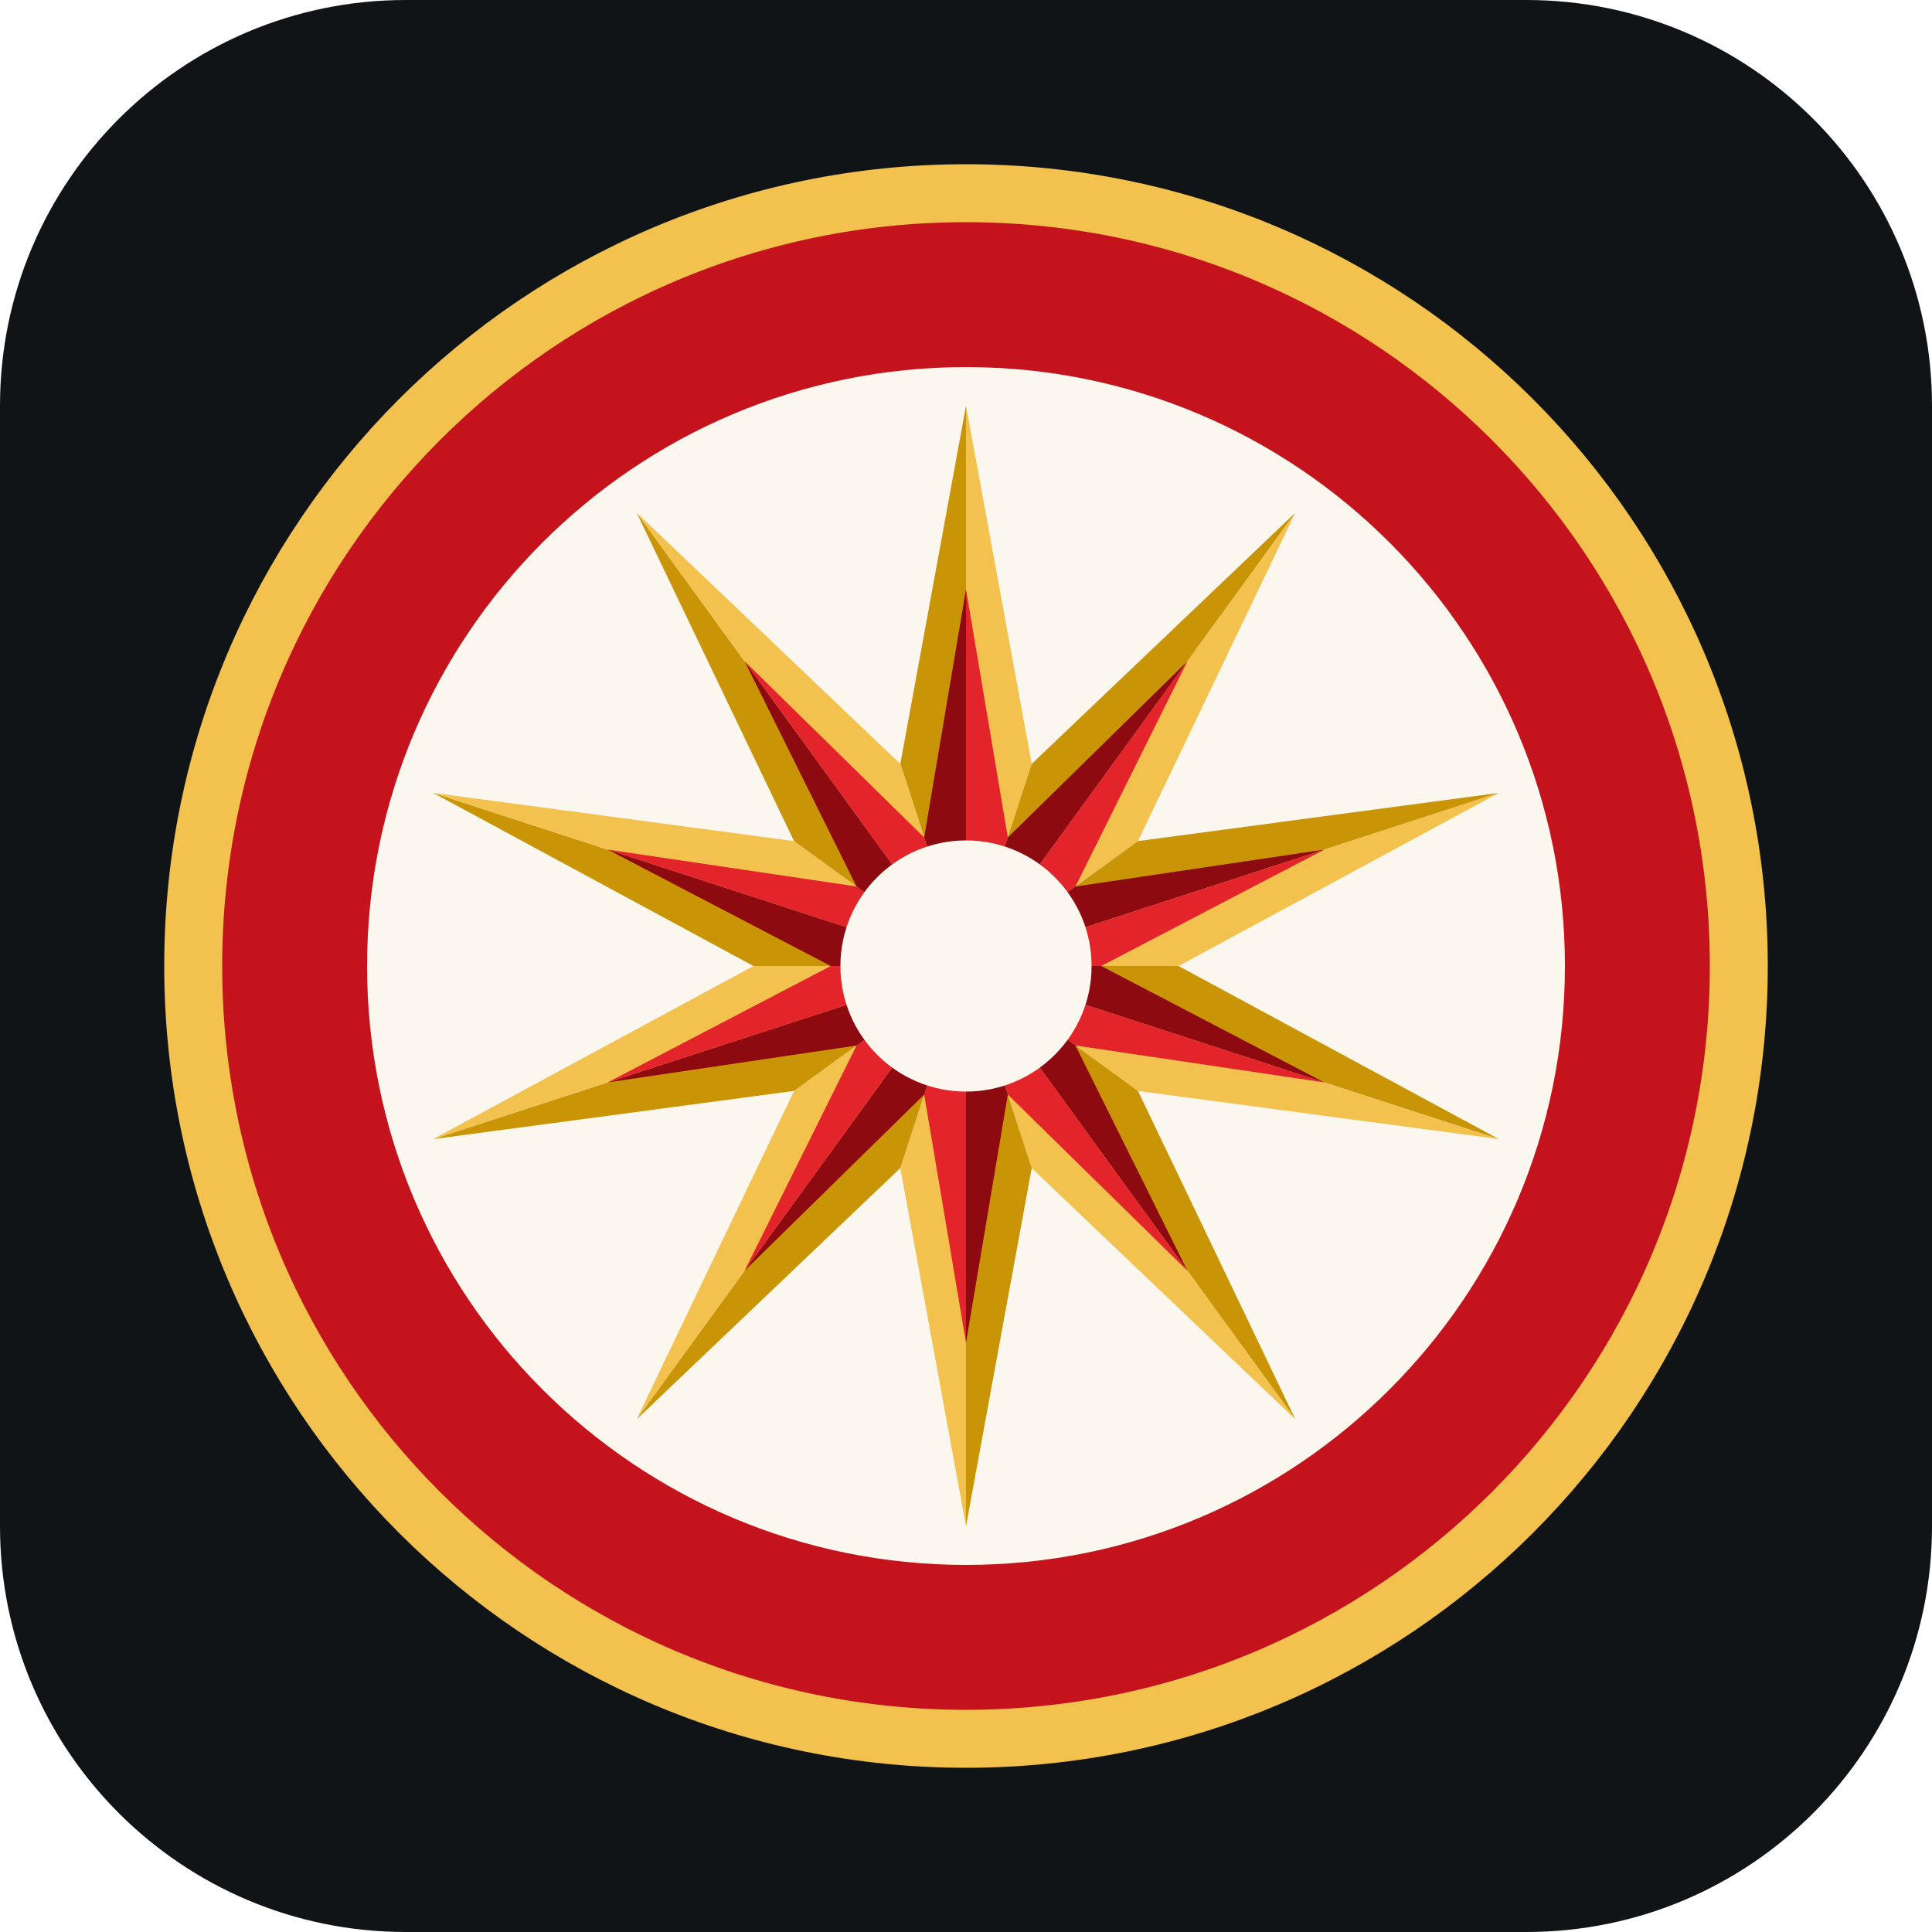
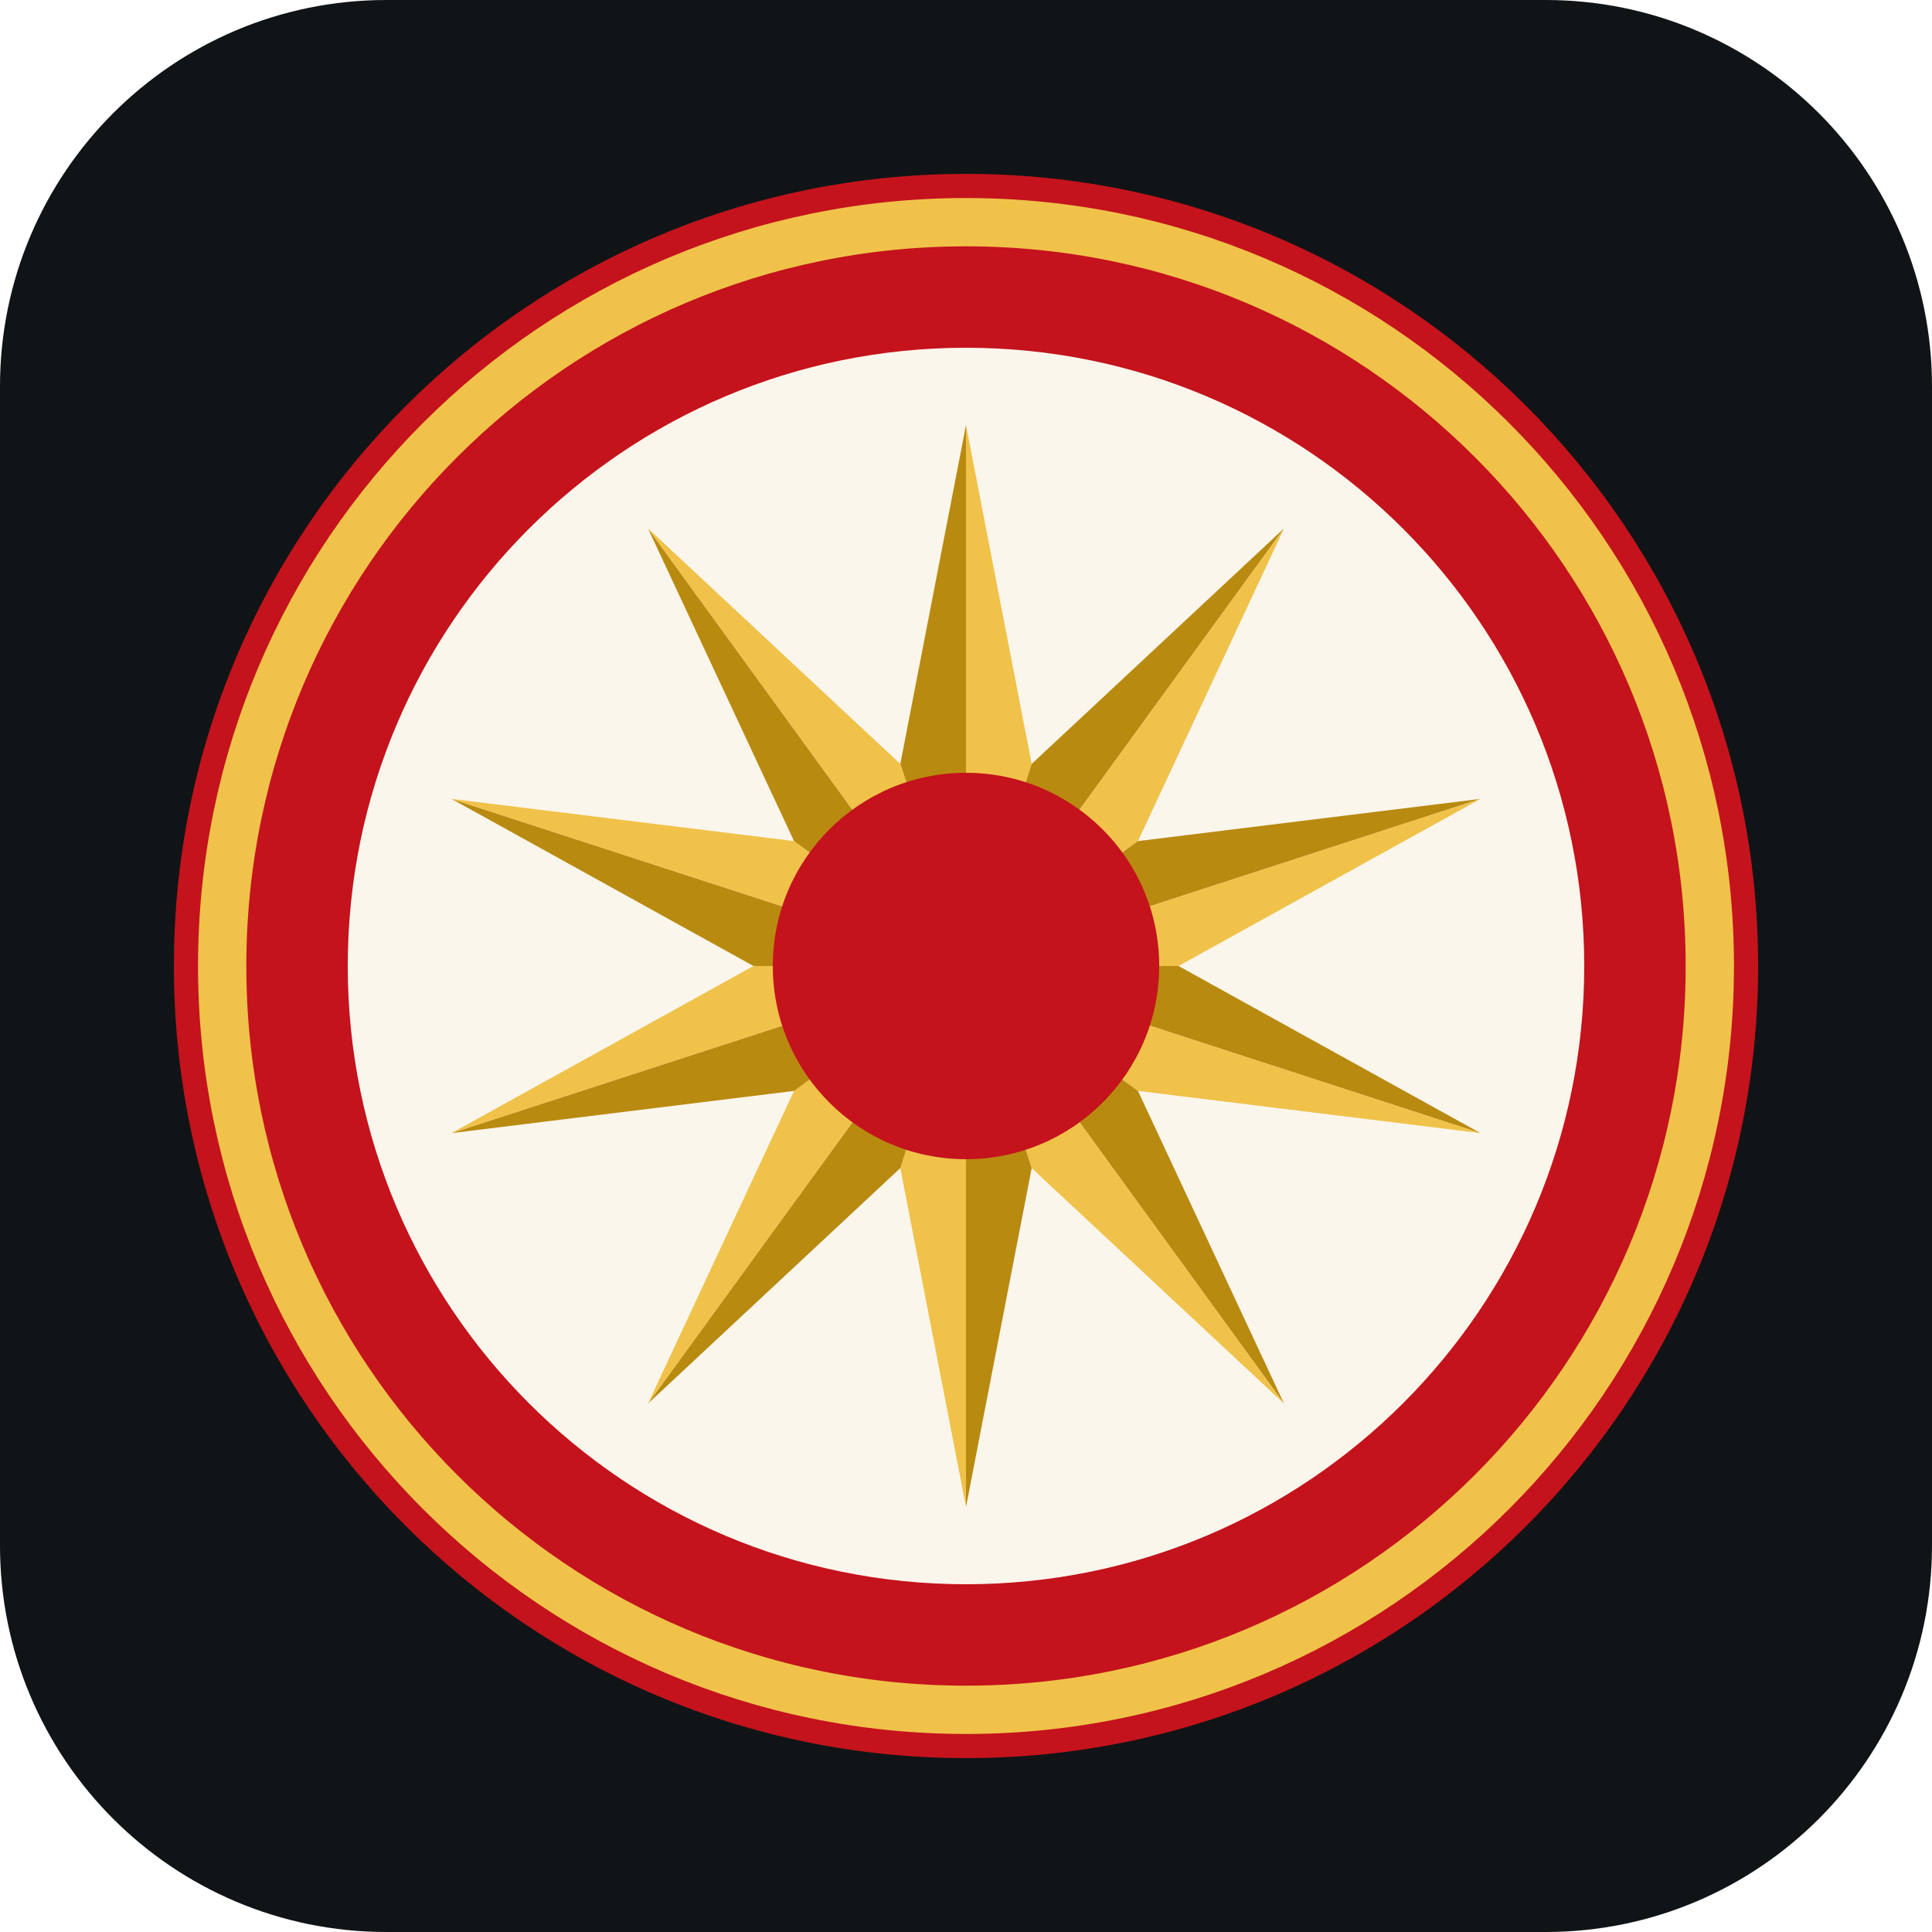
- <svg xmlns="http://www.w3.org/2000/svg" width="200" height="200" viewBox="0 0 200 200">
-   <rect width="200" height="200" rx="42" fill="#101416" />
-   <circle cx="100" cy="100" r="80" fill="#C4131C" />
-   <circle cx="100" cy="100" r="80" fill="none" stroke="#F2C14E" stroke-width="6" />
-   <circle cx="100" cy="100" r="62" fill="#FCF7EE" />
+ <svg xmlns="http://www.w3.org/2000/svg" width="200" height="200" viewBox="0 0 200 200" role="img" aria-label="S.K. Rváčov">
+   <rect width="200" height="200" rx="40" fill="#101416" />
+   <circle cx="100" cy="100" r="82" fill="#C4131C" />
+   <circle cx="100" cy="100" r="77" fill="none" stroke="#F0C24A" stroke-width="5" />
+   <circle cx="100" cy="100" r="64" fill="#FBF6EC" />
  <g>
-     <path fill="#C99406" d="M93.2 79.08 L100 42 L100 100 Z" />
-     <path fill="#F2C14E" d="M100 100 L100 42 L106.8 79.08 Z" />
-     <path fill="#C99406" d="M106.8 79.08 L134.09 53.08 L100 100 Z" />
-     <path fill="#F2C14E" d="M100 100 L134.09 53.08 L117.8 87.07 Z" />
-     <path fill="#C99406" d="M117.8 87.07 L155.16 82.08 L100 100 Z" />
-     <path fill="#F2C14E" d="M100 100 L155.16 82.08 L122 100 Z" />
-     <path fill="#C99406" d="M122 100 L155.16 117.92 L100 100 Z" />
-     <path fill="#F2C14E" d="M100 100 L155.16 117.92 L117.8 112.93 Z" />
-     <path fill="#C99406" d="M117.8 112.93 L134.09 146.92 L100 100 Z" />
-     <path fill="#F2C14E" d="M100 100 L134.09 146.92 L106.8 120.92 Z" />
-     <path fill="#C99406" d="M106.8 120.92 L100 158 L100 100 Z" />
-     <path fill="#F2C14E" d="M100 100 L100 158 L93.2 120.92 Z" />
-     <path fill="#C99406" d="M93.2 120.92 L65.91 146.92 L100 100 Z" />
-     <path fill="#F2C14E" d="M100 100 L65.91 146.92 L82.2 112.93 Z" />
-     <path fill="#C99406" d="M82.2 112.93 L44.84 117.92 L100 100 Z" />
-     <path fill="#F2C14E" d="M100 100 L44.84 117.92 L78 100 Z" />
-     <path fill="#C99406" d="M78 100 L44.84 82.08 L100 100 Z" />
-     <path fill="#F2C14E" d="M100 100 L44.84 82.08 L82.2 87.07 Z" />
-     <path fill="#C99406" d="M82.2 87.07 L65.91 53.08 L100 100 Z" />
-     <path fill="#F2C14E" d="M100 100 L65.91 53.08 L93.2 79.08 Z" />
+     <path fill="#B98A10" d="M93.2 79.08 L100 44 L100 100 Z" />
+     <path fill="#F0C24A" d="M100 100 L100 44 L106.8 79.08 Z" />
+     <path fill="#B98A10" d="M106.8 79.08 L132.92 54.7 L100 100 Z" />
+     <path fill="#F0C24A" d="M100 100 L132.92 54.7 L117.8 87.07 Z" />
+     <path fill="#B98A10" d="M117.8 87.07 L153.26 82.7 L100 100 Z" />
+     <path fill="#F0C24A" d="M100 100 L153.26 82.7 L122 100 Z" />
+     <path fill="#B98A10" d="M122 100 L153.26 117.3 L100 100 Z" />
+     <path fill="#F0C24A" d="M100 100 L153.26 117.3 L117.8 112.93 Z" />
+     <path fill="#B98A10" d="M117.8 112.93 L132.92 145.3 L100 100 Z" />
+     <path fill="#F0C24A" d="M100 100 L132.92 145.3 L106.8 120.92 Z" />
+     <path fill="#B98A10" d="M106.8 120.92 L100 156 L100 100 Z" />
+     <path fill="#F0C24A" d="M100 100 L100 156 L93.2 120.92 Z" />
+     <path fill="#B98A10" d="M93.2 120.92 L67.08 145.3 L100 100 Z" />
+     <path fill="#F0C24A" d="M100 100 L67.08 145.3 L82.2 112.93 Z" />
+     <path fill="#B98A10" d="M82.2 112.93 L46.74 117.3 L100 100 Z" />
+     <path fill="#F0C24A" d="M100 100 L46.74 117.3 L78 100 Z" />
+     <path fill="#B98A10" d="M78 100 L46.74 82.7 L100 100 Z" />
+     <path fill="#F0C24A" d="M100 100 L46.74 82.7 L82.2 87.07 Z" />
+     <path fill="#B98A10" d="M82.2 87.07 L67.08 54.7 L100 100 Z" />
+     <path fill="#F0C24A" d="M100 100 L67.08 54.7 L93.2 79.08 Z" />
  </g>
-   <g>
-     <path fill="#8E0A11" d="M95.67 86.69 L100 61 L100 100 Z" />
-     <path fill="#E3242B" d="M100 100 L100 61 L104.33 86.69 Z" />
-     <path fill="#8E0A11" d="M104.33 86.69 L122.92 68.45 L100 100 Z" />
-     <path fill="#E3242B" d="M100 100 L122.92 68.45 L111.33 91.77 Z" />
-     <path fill="#8E0A11" d="M111.33 91.77 L137.09 87.95 L100 100 Z" />
-     <path fill="#E3242B" d="M100 100 L137.09 87.95 L114 100 Z" />
-     <path fill="#8E0A11" d="M114 100 L137.09 112.05 L100 100 Z" />
-     <path fill="#E3242B" d="M100 100 L137.09 112.05 L111.33 108.23 Z" />
-     <path fill="#8E0A11" d="M111.33 108.23 L122.92 131.55 L100 100 Z" />
-     <path fill="#E3242B" d="M100 100 L122.92 131.55 L104.33 113.31 Z" />
-     <path fill="#8E0A11" d="M104.33 113.31 L100 139 L100 100 Z" />
-     <path fill="#E3242B" d="M100 100 L100 139 L95.67 113.31 Z" />
-     <path fill="#8E0A11" d="M95.67 113.31 L77.08 131.55 L100 100 Z" />
-     <path fill="#E3242B" d="M100 100 L77.08 131.55 L88.67 108.23 Z" />
-     <path fill="#8E0A11" d="M88.67 108.23 L62.91 112.05 L100 100 Z" />
-     <path fill="#E3242B" d="M100 100 L62.91 112.05 L86 100 Z" />
-     <path fill="#8E0A11" d="M86 100 L62.91 87.95 L100 100 Z" />
-     <path fill="#E3242B" d="M100 100 L62.91 87.95 L88.67 91.77 Z" />
-     <path fill="#8E0A11" d="M88.67 91.77 L77.08 68.45 L100 100 Z" />
-     <path fill="#E3242B" d="M100 100 L77.08 68.45 L95.67 86.69 Z" />
-   </g>
-   <circle cx="100" cy="100" r="13" fill="#FCF7EE" />
+   <circle cx="100" cy="100" r="20" fill="#C4131C" />
</svg>
